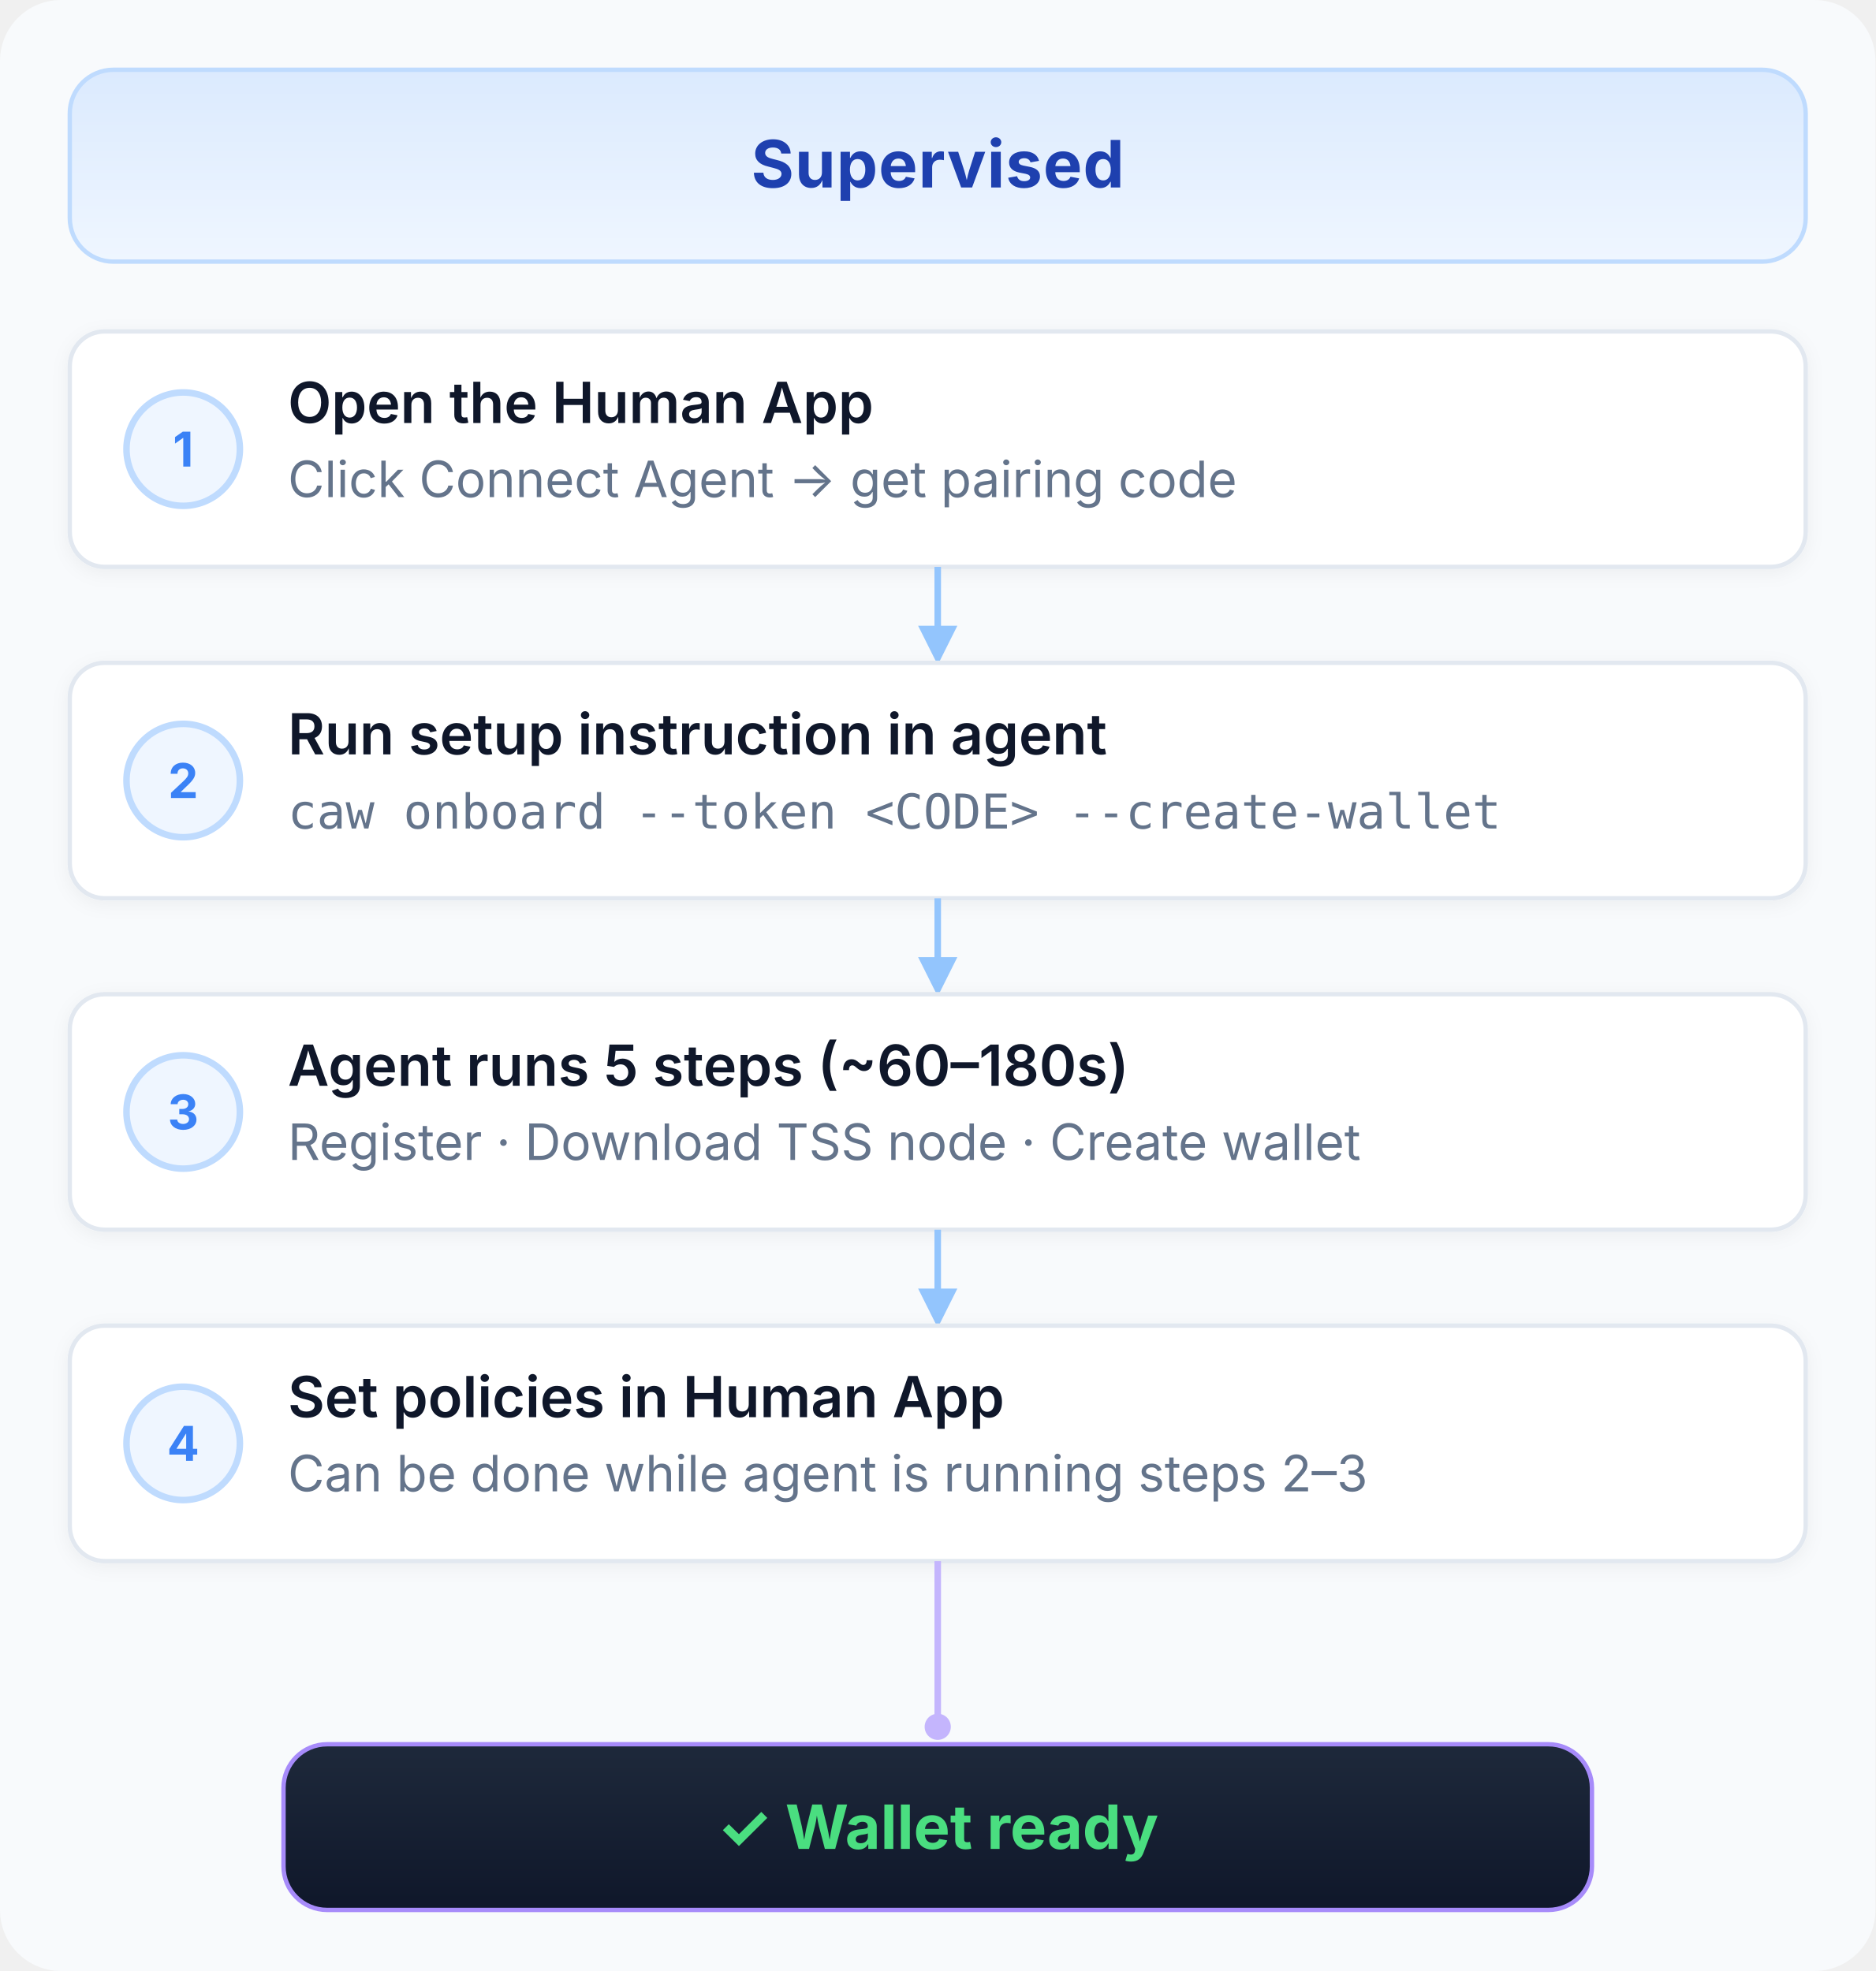
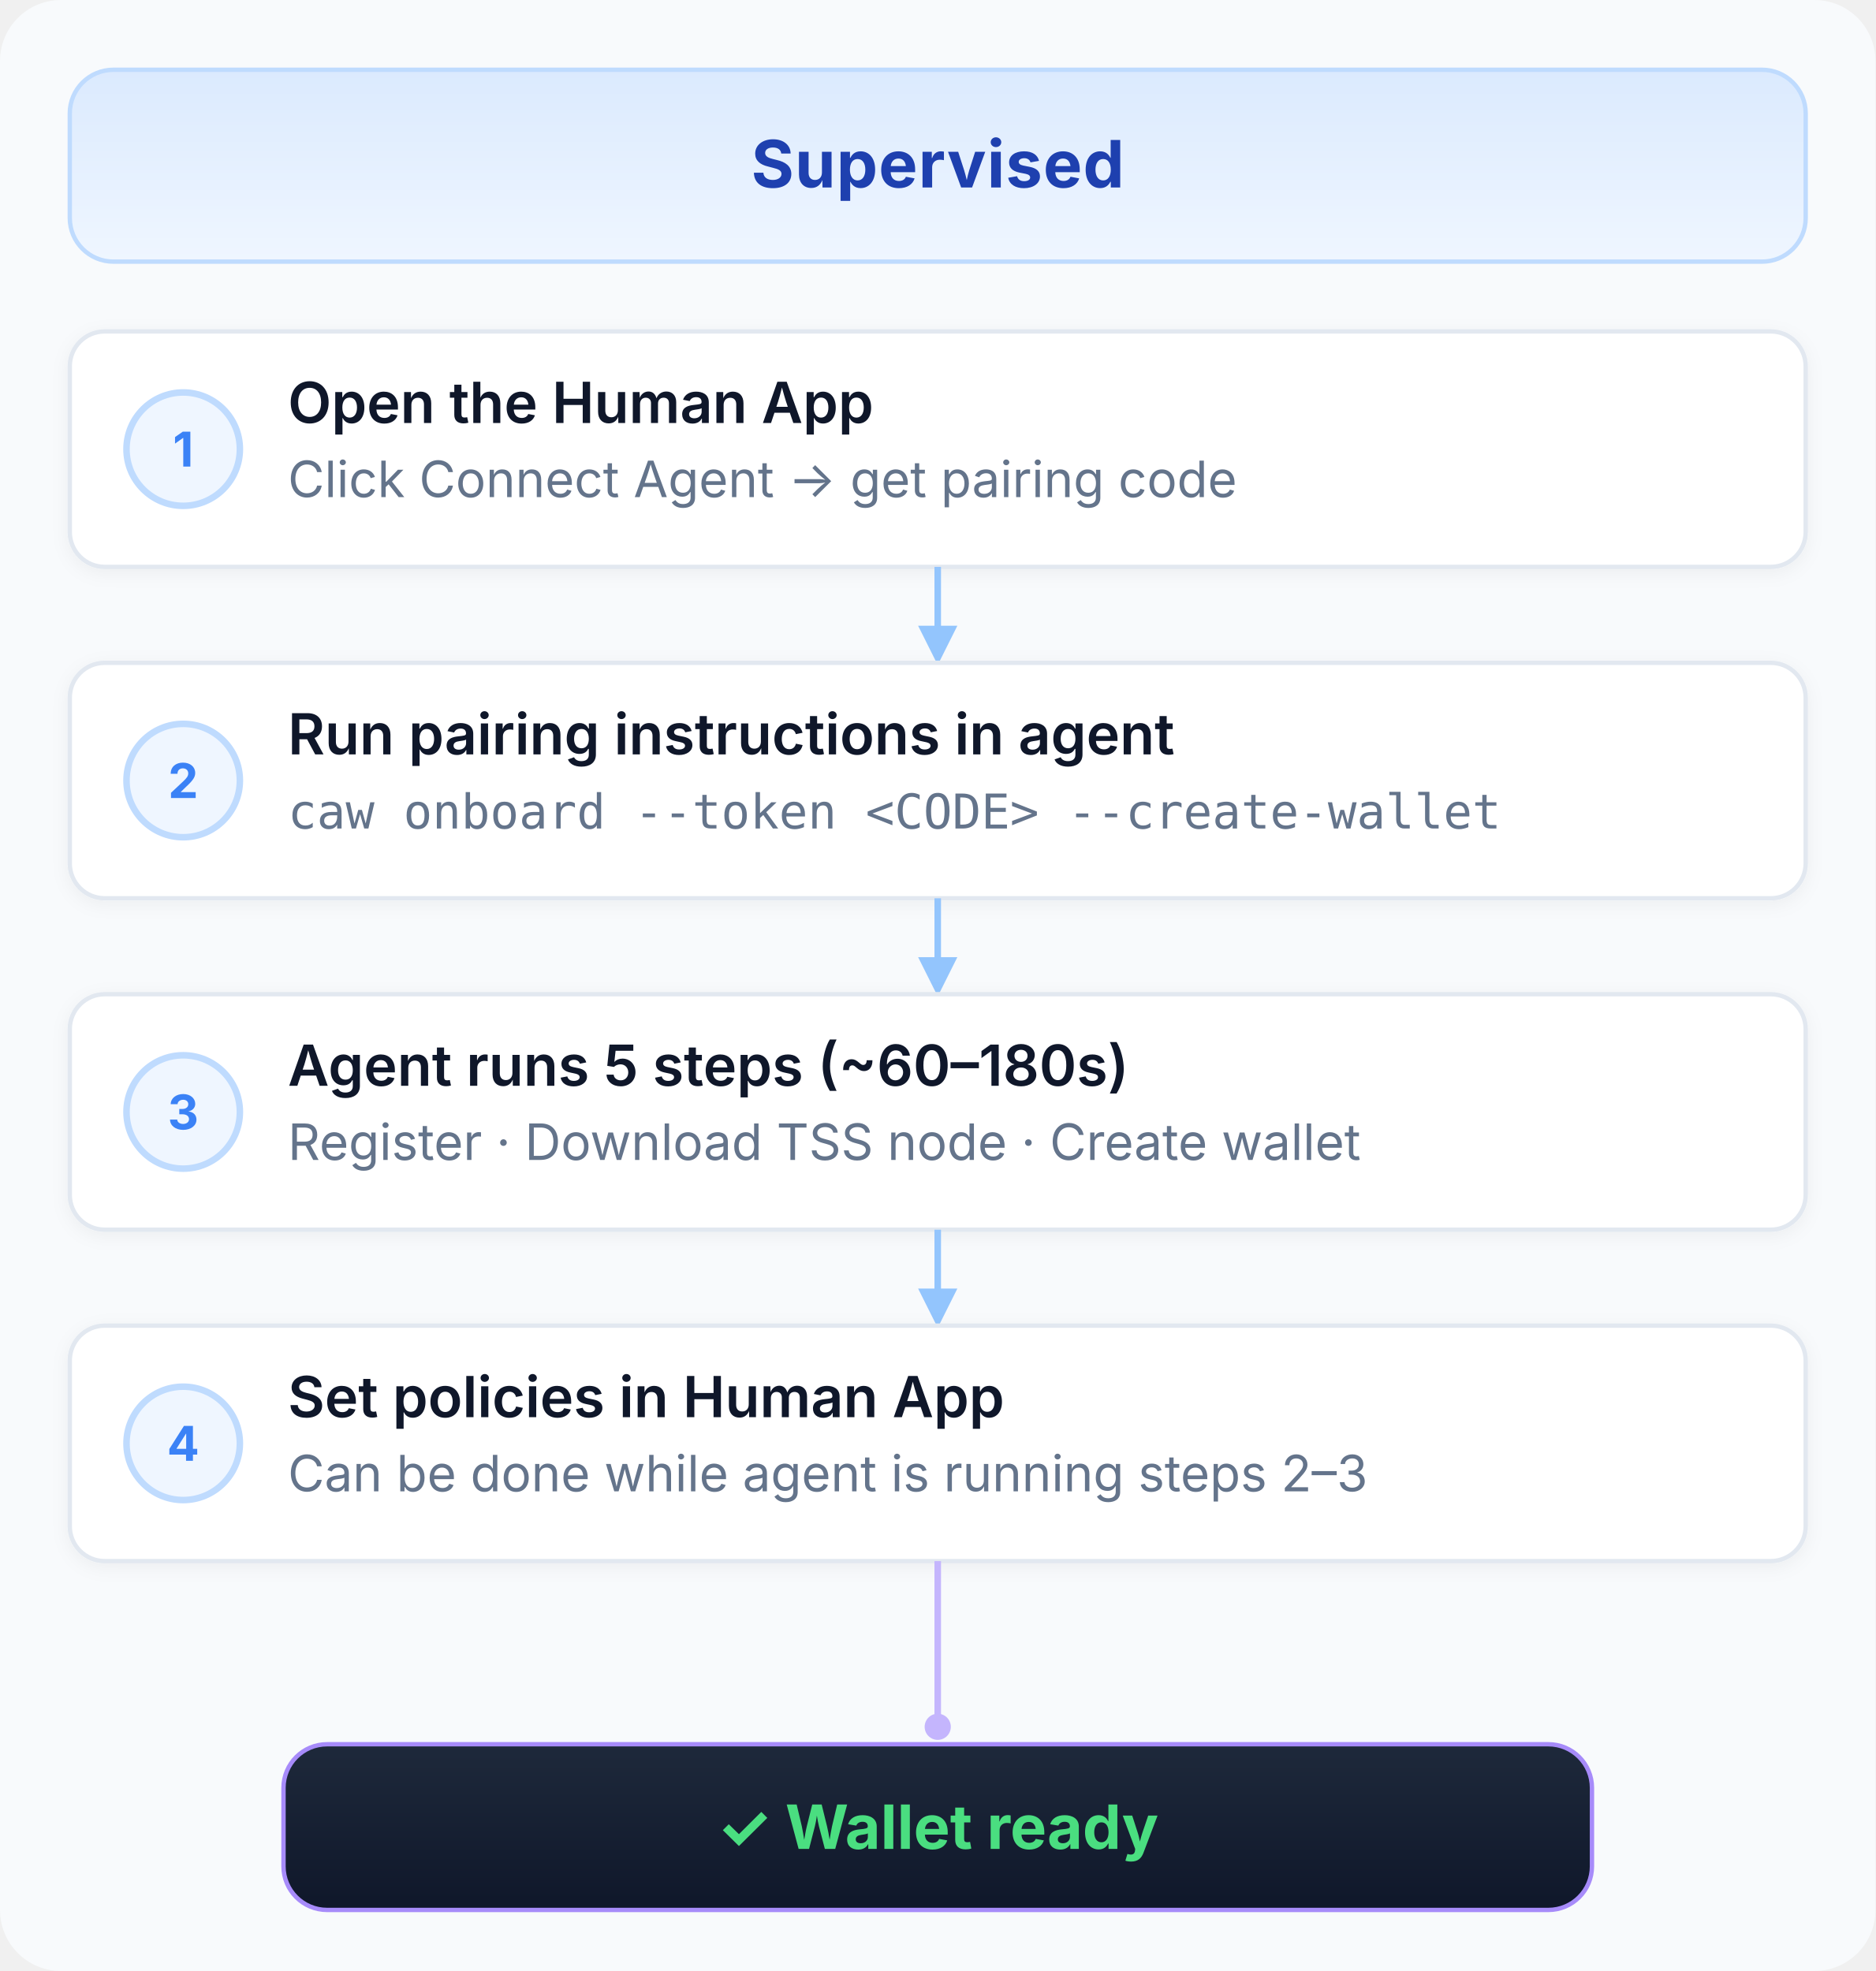
<svg xmlns="http://www.w3.org/2000/svg" viewBox="0 0 430 452" width="430" height="452">
  <defs>
    <filter id="card-shadow" x="-4%" y="-8%" width="108%" height="124%">
      <feDropShadow dx="0" dy="1" stdDeviation="2" flood-color="#0F172A" flood-opacity="0.05" />
    </filter>
    <linearGradient id="gradHeader" x1="0%" y1="0%" x2="0%" y2="100%">
      <stop offset="0%" stop-color="#DBEAFE" />
      <stop offset="100%" stop-color="#EFF6FF" />
    </linearGradient>
    <linearGradient id="gradWallet" x1="0%" y1="0%" x2="0%" y2="100%">
      <stop offset="0%" stop-color="#1E293B" />
      <stop offset="100%" stop-color="#0F172A" />
    </linearGradient>
    <marker id="arr" markerWidth="8" markerHeight="8" refX="4" refY="4" orient="auto">
      <path d="M1,1 L7,4 L1,7 Z" fill="#93C5FD" />
    </marker>
  </defs>
  <rect width="430" height="452" rx="14" fill="#F8FAFC" />
  <rect x="16" y="16" width="398" height="44" rx="10" fill="url(#gradHeader)" stroke="#BFDBFE" stroke-width="1" />
  <text x="215" y="43" text-anchor="middle" font-family="Inter,-apple-system,sans-serif" font-size="15" font-weight="700" fill="#1E40AF" letter-spacing="0.2">Supervised</text>
  <rect x="16" y="76" width="398" height="54" rx="8" fill="white" stroke="#E2E8F0" stroke-width="1" filter="url(#card-shadow)" />
  <circle cx="42" cy="103" r="13" fill="#EFF6FF" stroke="#BFDBFE" stroke-width="1.5" />
  <text x="42" y="107" text-anchor="middle" font-family="Inter,sans-serif" font-size="11" font-weight="700" fill="#3B82F6">1</text>
  <text x="66" y="97" font-family="Inter,-apple-system,sans-serif" font-size="13" font-weight="600" fill="#0F172A">Open the Human App</text>
  <text x="66" y="114" font-family="Inter,-apple-system,sans-serif" font-size="11.5" fill="#64748B">Click Connect Agent → get pairing code</text>
  <line x1="215" y1="130" x2="215" y2="148" stroke="#93C5FD" stroke-width="1.5" marker-end="url(#arr)" />
  <rect x="16" y="152" width="398" height="54" rx="8" fill="white" stroke="#E2E8F0" stroke-width="1" filter="url(#card-shadow)" />
  <circle cx="42" cy="179" r="13" fill="#EFF6FF" stroke="#BFDBFE" stroke-width="1.5" />
  <text x="42" y="183" text-anchor="middle" font-family="Inter,sans-serif" font-size="11" font-weight="700" fill="#3B82F6">2</text>
-   <text x="66" y="173" font-family="Inter,-apple-system,sans-serif" font-size="13" font-weight="600" fill="#0F172A">Run setup instruction in agent</text>
+   <text x="66" y="173" font-family="Inter,-apple-system,sans-serif" font-size="13" font-weight="600" fill="#0F172A">Run pairing instructions in agent</text>
  <text x="66" y="190" font-family="ui-monospace,Menlo,monospace" font-size="11" fill="#64748B">caw onboard --token &lt;CODE&gt; --create-wallet</text>
  <line x1="215" y1="206" x2="215" y2="224" stroke="#93C5FD" stroke-width="1.5" marker-end="url(#arr)" />
  <rect x="16" y="228" width="398" height="54" rx="8" fill="white" stroke="#E2E8F0" stroke-width="1" filter="url(#card-shadow)" />
  <circle cx="42" cy="255" r="13" fill="#EFF6FF" stroke="#BFDBFE" stroke-width="1.5" />
  <text x="42" y="259" text-anchor="middle" font-family="Inter,sans-serif" font-size="11" font-weight="700" fill="#3B82F6">3</text>
  <text x="66" y="249" font-family="Inter,-apple-system,sans-serif" font-size="13" font-weight="600" fill="#0F172A">Agent runs 5 steps (~60–180s)</text>
  <text x="66" y="266" font-family="Inter,-apple-system,sans-serif" font-size="11.5" fill="#64748B">Register · Download TSS node · Create wallet</text>
  <line x1="215" y1="282" x2="215" y2="300" stroke="#93C5FD" stroke-width="1.5" marker-end="url(#arr)" />
  <rect x="16" y="304" width="398" height="54" rx="8" fill="white" stroke="#E2E8F0" stroke-width="1" filter="url(#card-shadow)" />
  <circle cx="42" cy="331" r="13" fill="#EFF6FF" stroke="#BFDBFE" stroke-width="1.5" />
  <text x="42" y="335" text-anchor="middle" font-family="Inter,sans-serif" font-size="11" font-weight="700" fill="#3B82F6">4</text>
  <text x="66" y="325" font-family="Inter,-apple-system,sans-serif" font-size="13" font-weight="600" fill="#0F172A">Set policies in Human App</text>
  <text x="66" y="342" font-family="Inter,-apple-system,sans-serif" font-size="11.5" fill="#64748B">Can be done while agent is running steps 2–3</text>
  <line x1="215" y1="358" x2="215" y2="394" stroke="#C4B5FD" stroke-width="1.5" />
  <circle cx="215" cy="396" r="3" fill="#C4B5FD" />
  <rect x="65" y="400" width="300" height="38" rx="10" fill="url(#gradWallet)" stroke="#A78BFA" stroke-width="1" />
  <text x="215" y="424" text-anchor="middle" font-family="Inter,-apple-system,sans-serif" font-size="14" font-weight="700" fill="#4ADE80">✓  Wallet ready</text>
</svg>
